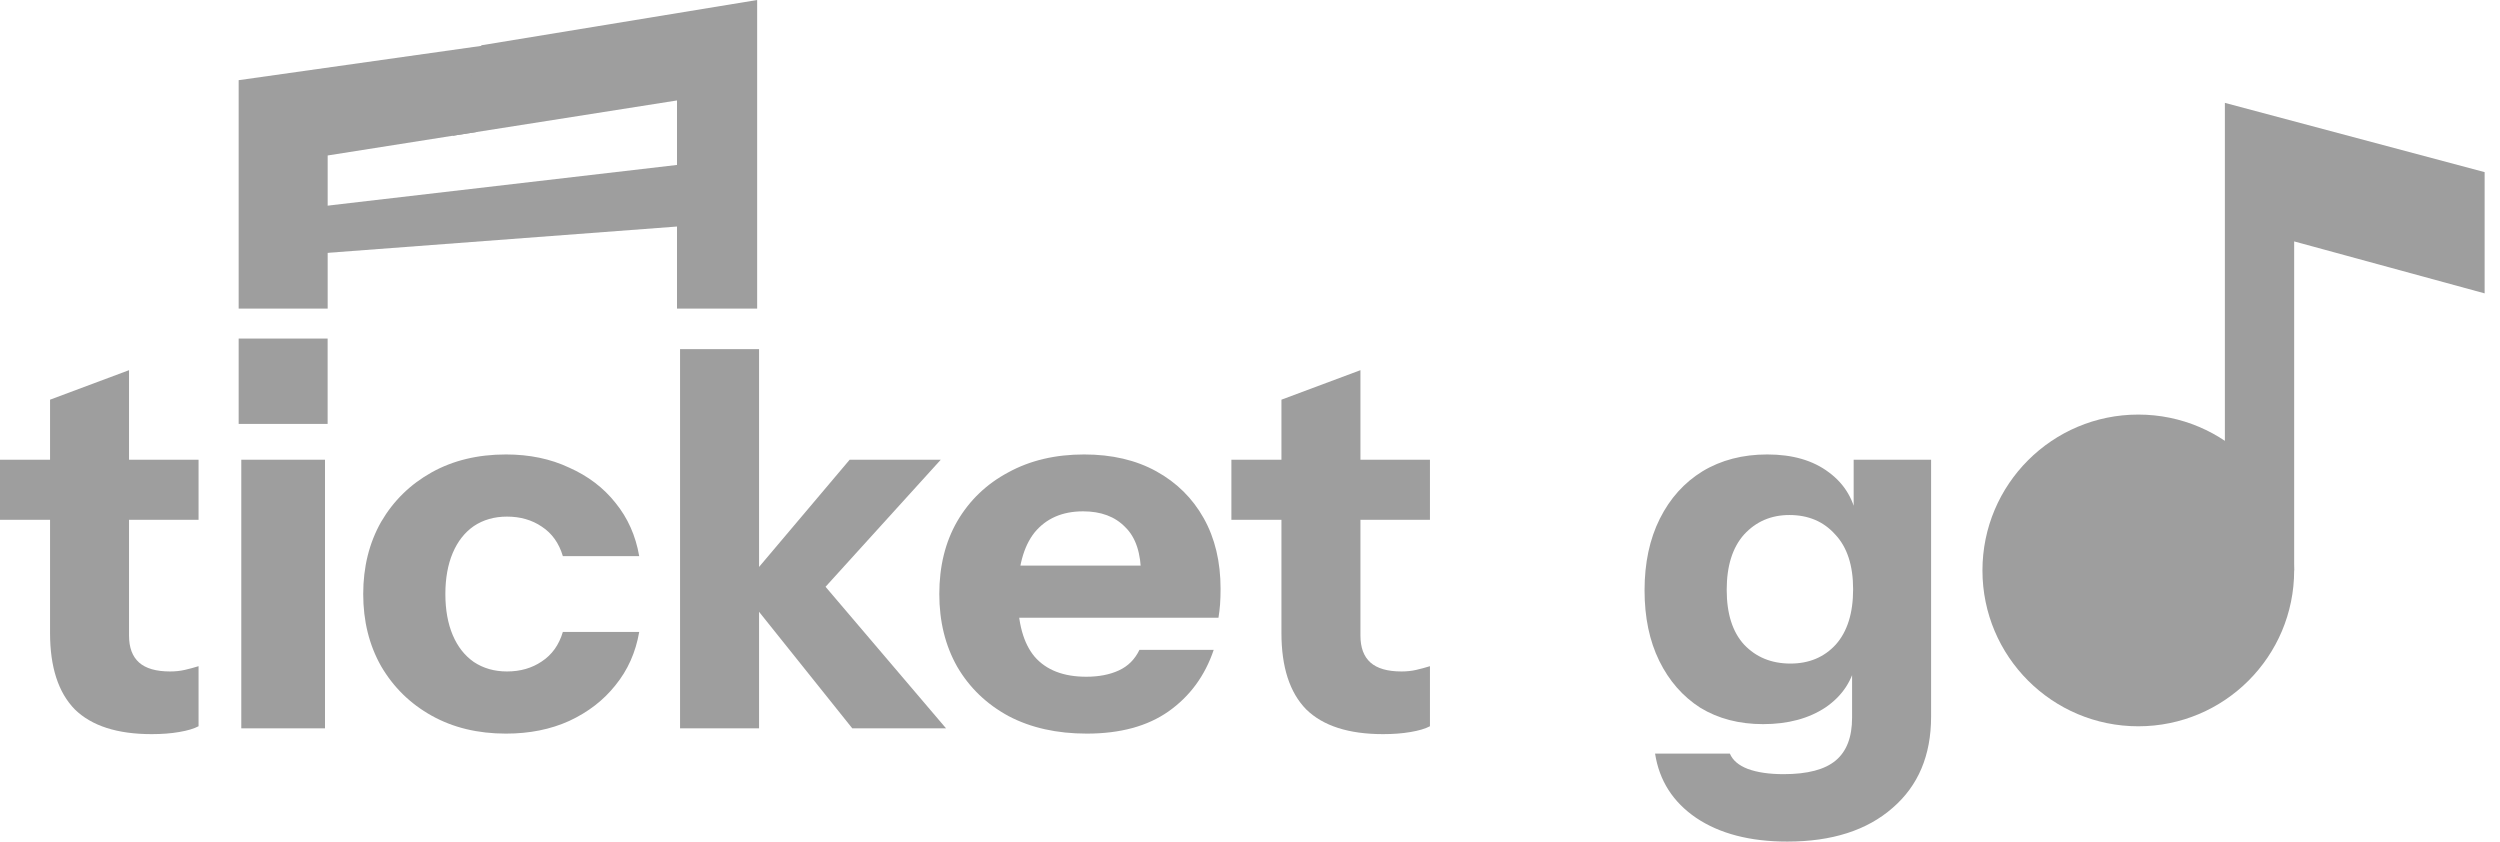
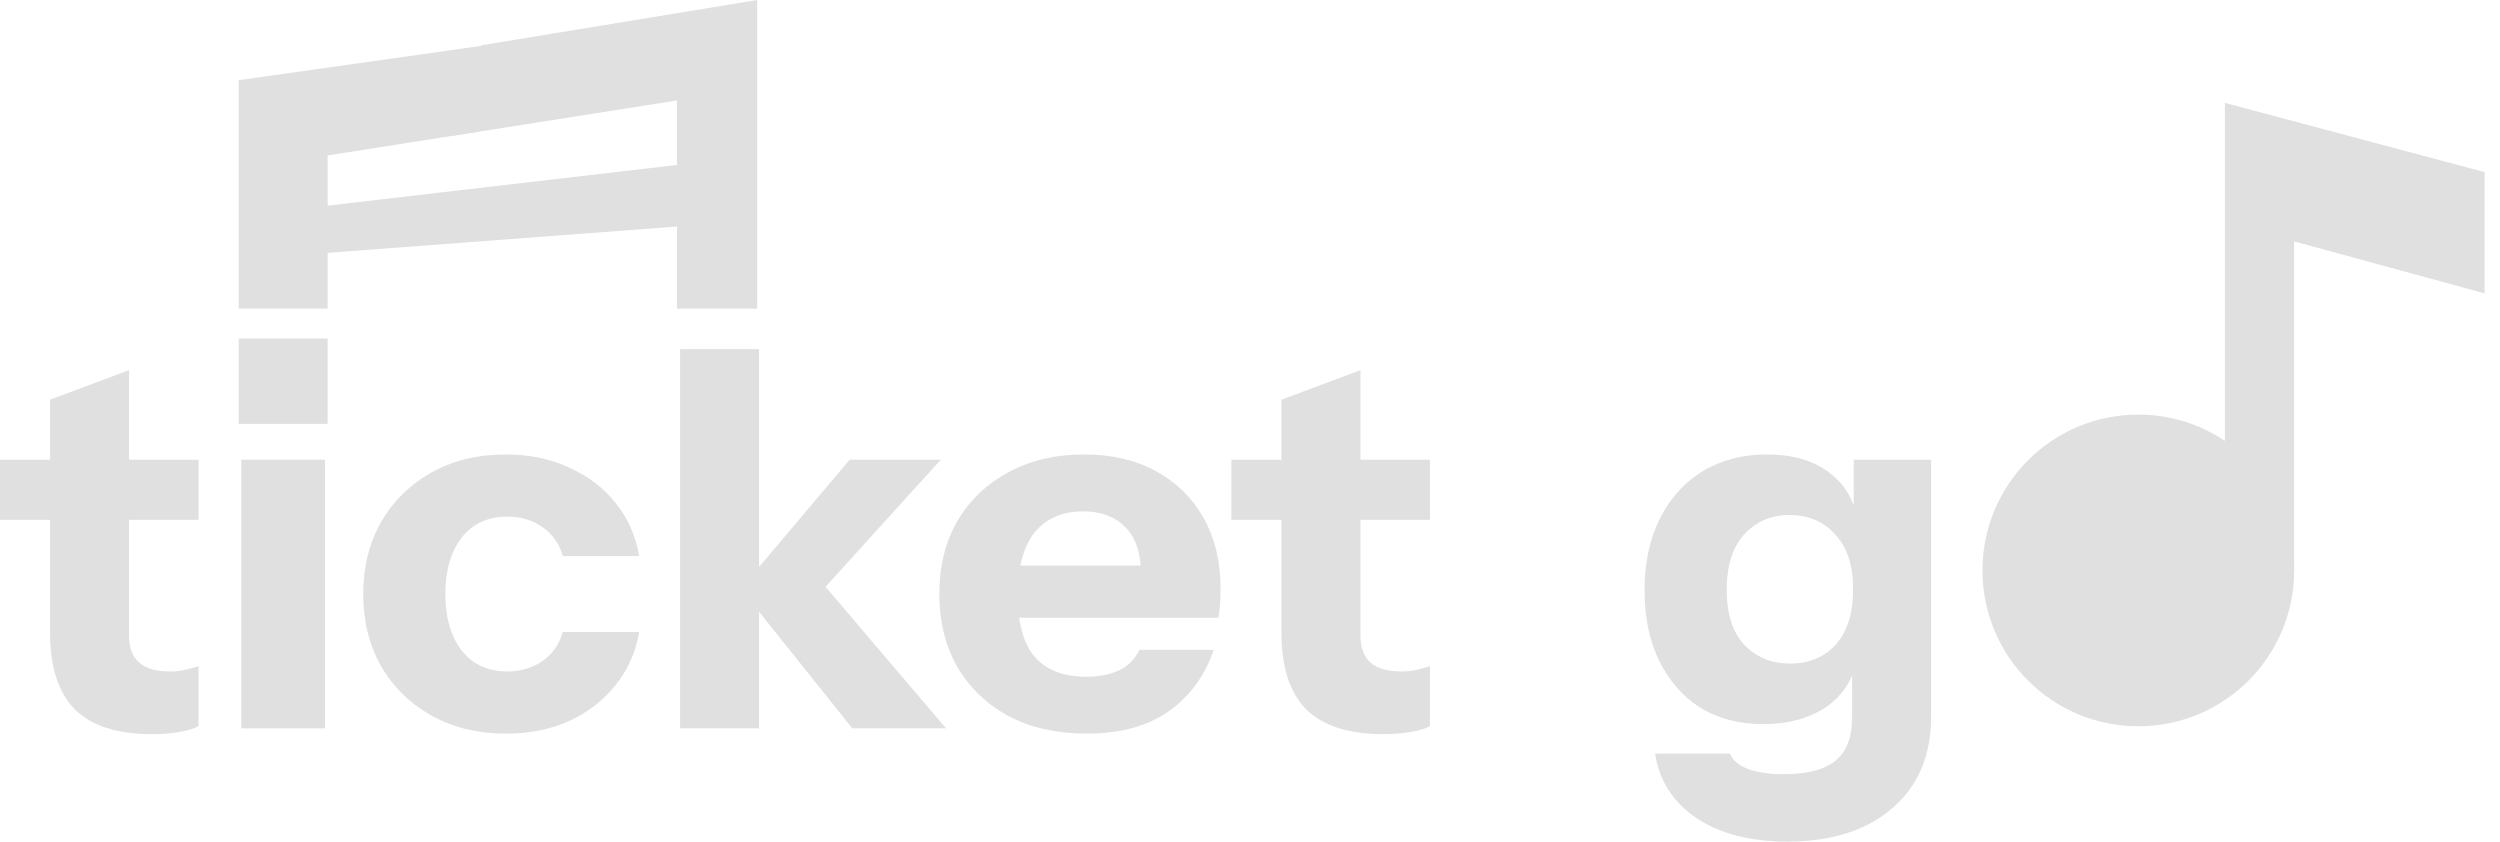
<svg xmlns="http://www.w3.org/2000/svg" width="101" height="34" viewBox="0 0 101 34" fill="none">
-   <path d="M55.877 29.659C54.486 29.659 53.451 29.326 52.77 28.659C52.103 27.978 51.77 26.95 51.77 25.574V16.147L54.962 14.955V25.68C54.962 26.162 55.096 26.524 55.366 26.765C55.635 27.006 56.054 27.127 56.621 27.127C56.834 27.127 57.033 27.106 57.217 27.063C57.401 27.021 57.586 26.971 57.77 26.914V29.34C57.586 29.439 57.324 29.517 56.983 29.574C56.657 29.631 56.288 29.659 55.877 29.659ZM49.748 20.999V18.573H57.77V20.999H49.748Z" fill="#9E9E9E" />
-   <path d="M43.906 29.638C42.7 29.638 41.651 29.404 40.757 28.936C39.863 28.453 39.168 27.787 38.671 26.935C38.189 26.084 37.948 25.105 37.948 23.999C37.948 22.878 38.189 21.899 38.671 21.062C39.168 20.211 39.856 19.552 40.736 19.083C41.615 18.601 42.636 18.36 43.8 18.36C44.92 18.36 45.892 18.587 46.715 19.041C47.538 19.495 48.176 20.126 48.63 20.935C49.084 21.743 49.311 22.694 49.311 23.786C49.311 24.013 49.304 24.226 49.29 24.424C49.276 24.609 49.254 24.786 49.226 24.956H39.821V22.85H46.651L46.098 23.233C46.098 22.353 45.885 21.708 45.459 21.296C45.048 20.871 44.481 20.658 43.757 20.658C42.92 20.658 42.268 20.942 41.799 21.509C41.346 22.077 41.118 22.928 41.118 24.063C41.118 25.169 41.346 25.992 41.799 26.531C42.268 27.07 42.963 27.34 43.885 27.34C44.395 27.34 44.835 27.255 45.204 27.084C45.573 26.914 45.85 26.637 46.034 26.254H49.034C48.68 27.304 48.07 28.134 47.204 28.744C46.353 29.34 45.254 29.638 43.906 29.638Z" fill="#9E9E9E" />
-   <path d="M27.474 29.425L27.474 14.104H30.666L30.666 29.425H27.474ZM34.432 29.425L29.921 23.786L34.326 18.573H38.007L32.836 24.275L32.985 23.275L38.22 29.425H34.432Z" fill="#9E9E9E" />
-   <path d="M20.441 29.638C19.306 29.638 18.305 29.397 17.44 28.914C16.575 28.432 15.894 27.765 15.397 26.914C14.915 26.063 14.674 25.091 14.674 23.999C14.674 22.907 14.915 21.935 15.397 21.084C15.894 20.232 16.575 19.566 17.44 19.083C18.305 18.601 19.306 18.36 20.441 18.36C21.391 18.36 22.242 18.537 22.994 18.892C23.76 19.232 24.384 19.707 24.867 20.317C25.363 20.927 25.682 21.644 25.824 22.467H22.739C22.583 21.942 22.299 21.545 21.887 21.275C21.49 21.006 21.022 20.871 20.483 20.871C19.972 20.871 19.526 20.998 19.142 21.254C18.774 21.509 18.49 21.871 18.291 22.339C18.093 22.807 17.993 23.36 17.993 23.999C17.993 24.637 18.093 25.19 18.291 25.659C18.49 26.127 18.774 26.488 19.142 26.744C19.526 26.999 19.972 27.127 20.483 27.127C21.022 27.127 21.49 26.992 21.887 26.723C22.299 26.453 22.583 26.056 22.739 25.531H25.824C25.682 26.354 25.363 27.07 24.867 27.68C24.384 28.29 23.76 28.772 22.994 29.127C22.242 29.468 21.391 29.638 20.441 29.638Z" fill="#9E9E9E" />
-   <path d="M9.748 29.425L9.748 18.573H13.13L13.13 29.425H9.748ZM9.642 17.126V13.678H13.236V17.126H9.642Z" fill="#9E9E9E" />
-   <path d="M6.128 29.659C4.738 29.659 3.703 29.326 3.022 28.659C2.355 27.978 2.022 26.95 2.022 25.574L2.022 16.147L5.213 14.955L5.213 25.68C5.213 26.162 5.348 26.524 5.618 26.765C5.887 27.006 6.306 27.127 6.873 27.127C7.086 27.127 7.285 27.106 7.469 27.063C7.653 27.021 7.838 26.971 8.022 26.914V29.34C7.838 29.439 7.575 29.517 7.235 29.574C6.909 29.631 6.54 29.659 6.128 29.659ZM0 20.999L0 18.573H8.022L8.022 20.999H0Z" fill="#9E9E9E" />
-   <path d="M72.206 34C70.703 34 69.475 33.681 68.525 33.042C67.589 32.404 67.035 31.539 66.865 30.446H69.887C70 30.716 70.242 30.922 70.61 31.064C70.993 31.205 71.476 31.276 72.057 31.276C73.022 31.276 73.724 31.092 74.164 30.723C74.604 30.354 74.824 29.78 74.824 28.999V26.637L74.994 26.68C74.852 27.474 74.441 28.106 73.76 28.574C73.079 29.028 72.235 29.255 71.228 29.255C70.263 29.255 69.419 29.035 68.695 28.595C67.986 28.141 67.433 27.51 67.035 26.701C66.638 25.893 66.44 24.942 66.44 23.85C66.44 22.743 66.645 21.779 67.057 20.956C67.468 20.133 68.043 19.495 68.78 19.041C69.532 18.587 70.405 18.36 71.398 18.36C72.419 18.36 73.249 18.601 73.887 19.083C74.54 19.566 74.923 20.225 75.036 21.062L74.888 21.084V18.573L78.016 18.573V28.957C78.016 30.517 77.498 31.744 76.462 32.638C75.427 33.546 74.008 34 72.206 34ZM72.334 26.808C73.086 26.808 73.696 26.552 74.164 26.042C74.632 25.517 74.866 24.772 74.866 23.807C74.866 22.843 74.625 22.105 74.143 21.594C73.675 21.069 73.058 20.807 72.291 20.807C71.554 20.807 70.944 21.069 70.461 21.594C69.993 22.119 69.759 22.864 69.759 23.829C69.759 24.793 69.993 25.531 70.461 26.042C70.944 26.552 71.568 26.808 72.334 26.808Z" fill="#9E9E9E" />
-   <path d="M86.387 29.342C89.865 29.342 92.684 26.523 92.684 23.046C92.684 19.568 89.865 16.749 86.387 16.749C82.91 16.749 80.091 19.568 80.091 23.046C80.091 26.523 82.91 29.342 86.387 29.342Z" fill="#9E9E9E" />
-   <path d="M89.885 4.156V23.045H92.684V9.753L100.379 11.852V6.954L89.885 4.156Z" fill="#9E9E9E" />
-   <path d="M9.642 3.239V12.468H13.238V6.281L19.284 5.327L19.617 1.829L9.642 3.239Z" fill="#9E9E9E" />
-   <path d="M30.589 0V12.468H27.351V4.058L18.287 5.486L19.45 1.829L30.589 0Z" fill="#9E9E9E" />
-   <path d="M27.469 9.143L27.469 6.65L11.772 8.478L11.772 10.325L27.469 9.143Z" fill="#9E9E9E" />
+   <path d="M55.877 29.659C54.486 29.659 53.451 29.326 52.77 28.659C52.103 27.978 51.77 26.95 51.77 25.574V16.147L54.962 14.955V25.68C54.962 26.162 55.096 26.524 55.366 26.765C55.635 27.006 56.054 27.127 56.621 27.127C56.834 27.127 57.033 27.106 57.217 27.063C57.401 27.021 57.586 26.971 57.77 26.914V29.34C57.586 29.439 57.324 29.517 56.983 29.574C56.657 29.631 56.288 29.659 55.877 29.659ZM49.748 20.999V18.573H57.77V20.999H49.748Z" fill="#E0E0E0" />
+   <path d="M43.906 29.638C42.7 29.638 41.651 29.404 40.757 28.936C39.863 28.453 39.168 27.787 38.671 26.935C38.189 26.084 37.948 25.105 37.948 23.999C37.948 22.878 38.189 21.899 38.671 21.062C39.168 20.211 39.856 19.552 40.736 19.083C41.615 18.601 42.636 18.36 43.8 18.36C44.92 18.36 45.892 18.587 46.715 19.041C47.538 19.495 48.176 20.126 48.63 20.935C49.084 21.743 49.311 22.694 49.311 23.786C49.311 24.013 49.304 24.226 49.29 24.424C49.276 24.609 49.254 24.786 49.226 24.956H39.821V22.85H46.651L46.098 23.233C46.098 22.353 45.885 21.708 45.459 21.296C45.048 20.871 44.481 20.658 43.757 20.658C42.92 20.658 42.268 20.942 41.799 21.509C41.346 22.077 41.118 22.928 41.118 24.063C41.118 25.169 41.346 25.992 41.799 26.531C42.268 27.07 42.963 27.34 43.885 27.34C44.395 27.34 44.835 27.255 45.204 27.084C45.573 26.914 45.85 26.637 46.034 26.254H49.034C48.68 27.304 48.07 28.134 47.204 28.744C46.353 29.34 45.254 29.638 43.906 29.638Z" fill="#E0E0E0" />
+   <path d="M27.474 29.425L27.474 14.104H30.666L30.666 29.425H27.474ZM34.432 29.425L29.921 23.786L34.326 18.573H38.007L32.836 24.275L32.985 23.275L38.22 29.425H34.432Z" fill="#E0E0E0" />
+   <path d="M20.441 29.638C19.306 29.638 18.305 29.397 17.44 28.914C16.575 28.432 15.894 27.765 15.397 26.914C14.915 26.063 14.674 25.091 14.674 23.999C14.674 22.907 14.915 21.935 15.397 21.084C15.894 20.232 16.575 19.566 17.44 19.083C18.305 18.601 19.306 18.36 20.441 18.36C21.391 18.36 22.242 18.537 22.994 18.892C23.76 19.232 24.384 19.707 24.867 20.317C25.363 20.927 25.682 21.644 25.824 22.467H22.739C22.583 21.942 22.299 21.545 21.887 21.275C21.49 21.006 21.022 20.871 20.483 20.871C19.972 20.871 19.526 20.998 19.142 21.254C18.774 21.509 18.49 21.871 18.291 22.339C18.093 22.807 17.993 23.36 17.993 23.999C17.993 24.637 18.093 25.19 18.291 25.659C18.49 26.127 18.774 26.488 19.142 26.744C19.526 26.999 19.972 27.127 20.483 27.127C21.022 27.127 21.49 26.992 21.887 26.723C22.299 26.453 22.583 26.056 22.739 25.531H25.824C25.682 26.354 25.363 27.07 24.867 27.68C24.384 28.29 23.76 28.772 22.994 29.127C22.242 29.468 21.391 29.638 20.441 29.638Z" fill="#E0E0E0" />
+   <path d="M9.748 29.425L9.748 18.573H13.13L13.13 29.425H9.748ZM9.642 17.126V13.678H13.236V17.126H9.642Z" fill="#E0E0E0" />
+   <path d="M6.128 29.659C4.738 29.659 3.703 29.326 3.022 28.659C2.355 27.978 2.022 26.95 2.022 25.574L2.022 16.147L5.213 14.955L5.213 25.68C5.213 26.162 5.348 26.524 5.618 26.765C5.887 27.006 6.306 27.127 6.873 27.127C7.086 27.127 7.285 27.106 7.469 27.063C7.653 27.021 7.838 26.971 8.022 26.914V29.34C7.838 29.439 7.575 29.517 7.235 29.574C6.909 29.631 6.54 29.659 6.128 29.659ZM0 20.999L0 18.573H8.022L8.022 20.999H0Z" fill="#E0E0E0" />
+   <path d="M72.206 34C70.703 34 69.475 33.681 68.525 33.042C67.589 32.404 67.035 31.539 66.865 30.446H69.887C70 30.716 70.242 30.922 70.61 31.064C70.993 31.205 71.476 31.276 72.057 31.276C73.022 31.276 73.724 31.092 74.164 30.723C74.604 30.354 74.824 29.78 74.824 28.999V26.637L74.994 26.68C74.852 27.474 74.441 28.106 73.76 28.574C73.079 29.028 72.235 29.255 71.228 29.255C70.263 29.255 69.419 29.035 68.695 28.595C67.986 28.141 67.433 27.51 67.035 26.701C66.638 25.893 66.44 24.942 66.44 23.85C66.44 22.743 66.645 21.779 67.057 20.956C67.468 20.133 68.043 19.495 68.78 19.041C69.532 18.587 70.405 18.36 71.398 18.36C72.419 18.36 73.249 18.601 73.887 19.083C74.54 19.566 74.923 20.225 75.036 21.062L74.888 21.084V18.573L78.016 18.573V28.957C78.016 30.517 77.498 31.744 76.462 32.638C75.427 33.546 74.008 34 72.206 34ZM72.334 26.808C73.086 26.808 73.696 26.552 74.164 26.042C74.632 25.517 74.866 24.772 74.866 23.807C74.866 22.843 74.625 22.105 74.143 21.594C73.675 21.069 73.058 20.807 72.291 20.807C71.554 20.807 70.944 21.069 70.461 21.594C69.993 22.119 69.759 22.864 69.759 23.829C69.759 24.793 69.993 25.531 70.461 26.042C70.944 26.552 71.568 26.808 72.334 26.808Z" fill="#E0E0E0" />
+   <path d="M86.387 29.342C89.865 29.342 92.684 26.523 92.684 23.046C92.684 19.568 89.865 16.749 86.387 16.749C82.91 16.749 80.091 19.568 80.091 23.046C80.091 26.523 82.91 29.342 86.387 29.342Z" fill="#E0E0E0" />
+   <path d="M89.885 4.156V23.045H92.684V9.753L100.379 11.852V6.954L89.885 4.156Z" fill="#E0E0E0" />
+   <path d="M9.642 3.239V12.468H13.238V6.281L19.284 5.327L19.617 1.829L9.642 3.239Z" fill="#E0E0E0" />
+   <path d="M30.589 0V12.468H27.351V4.058L18.287 5.486L19.45 1.829L30.589 0Z" fill="#E0E0E0" />
+   <path d="M27.469 9.143L27.469 6.65L11.772 8.478L11.772 10.325L27.469 9.143Z" fill="#E0E0E0" />
</svg>
